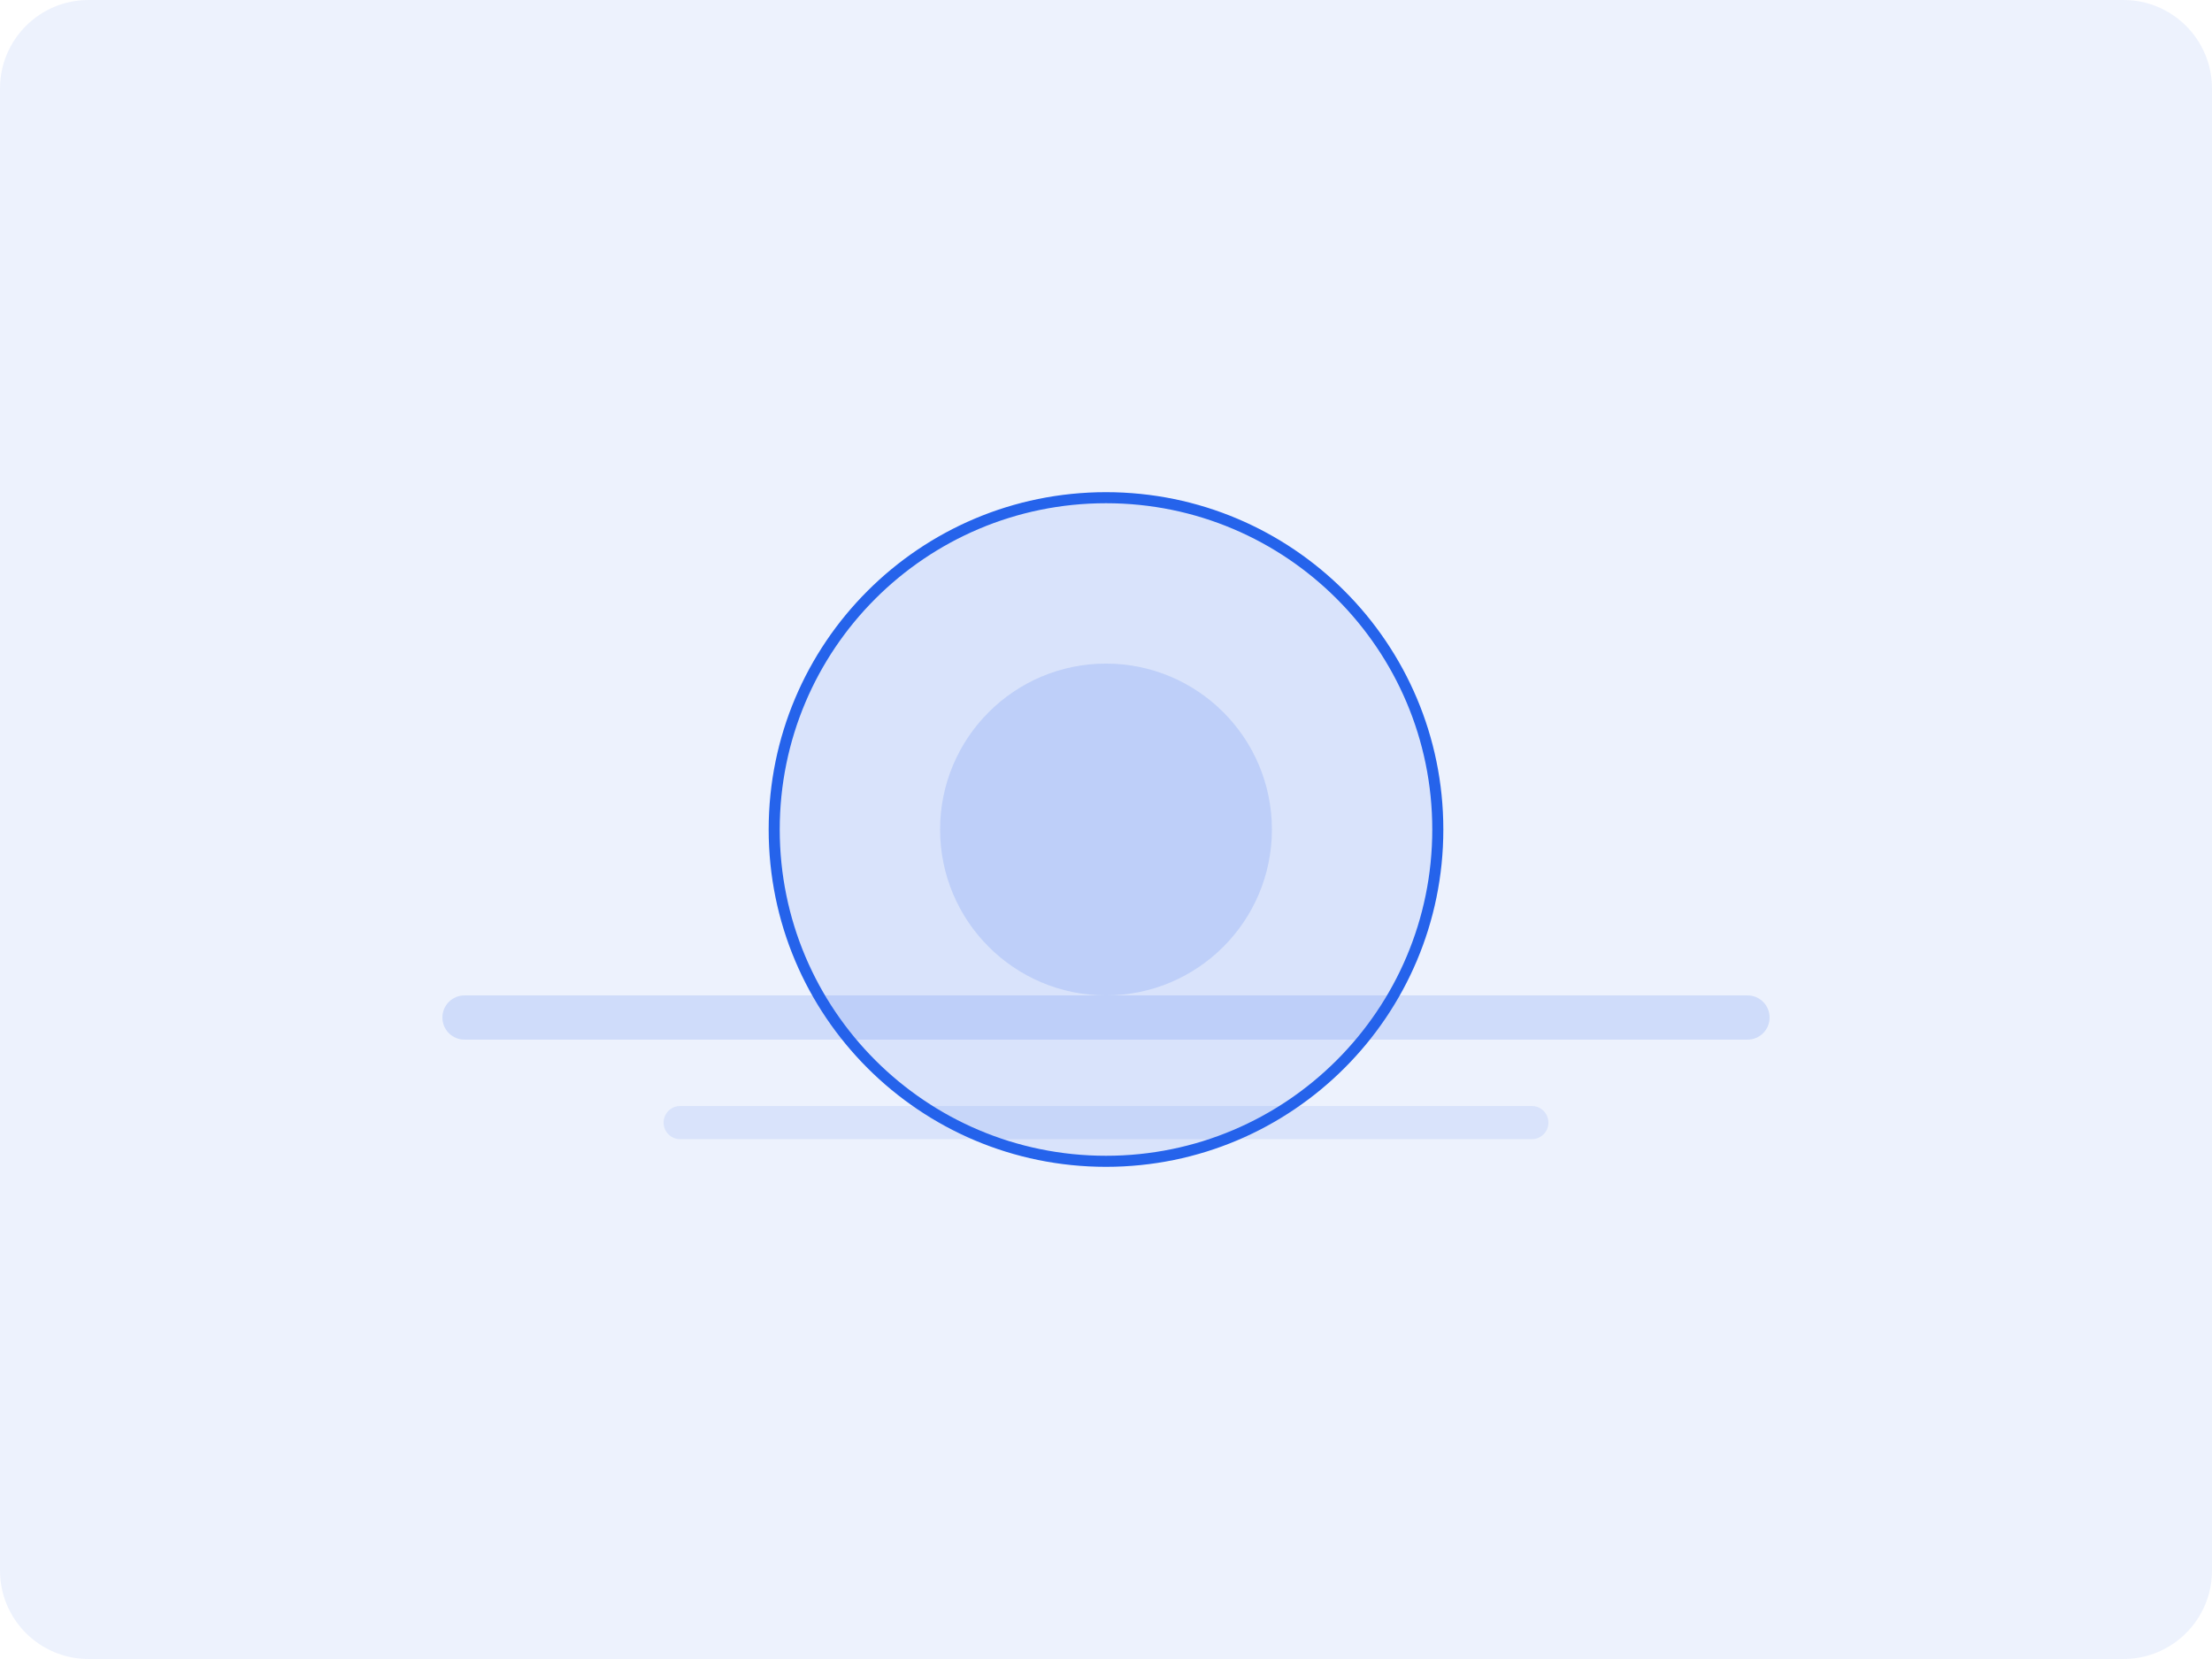
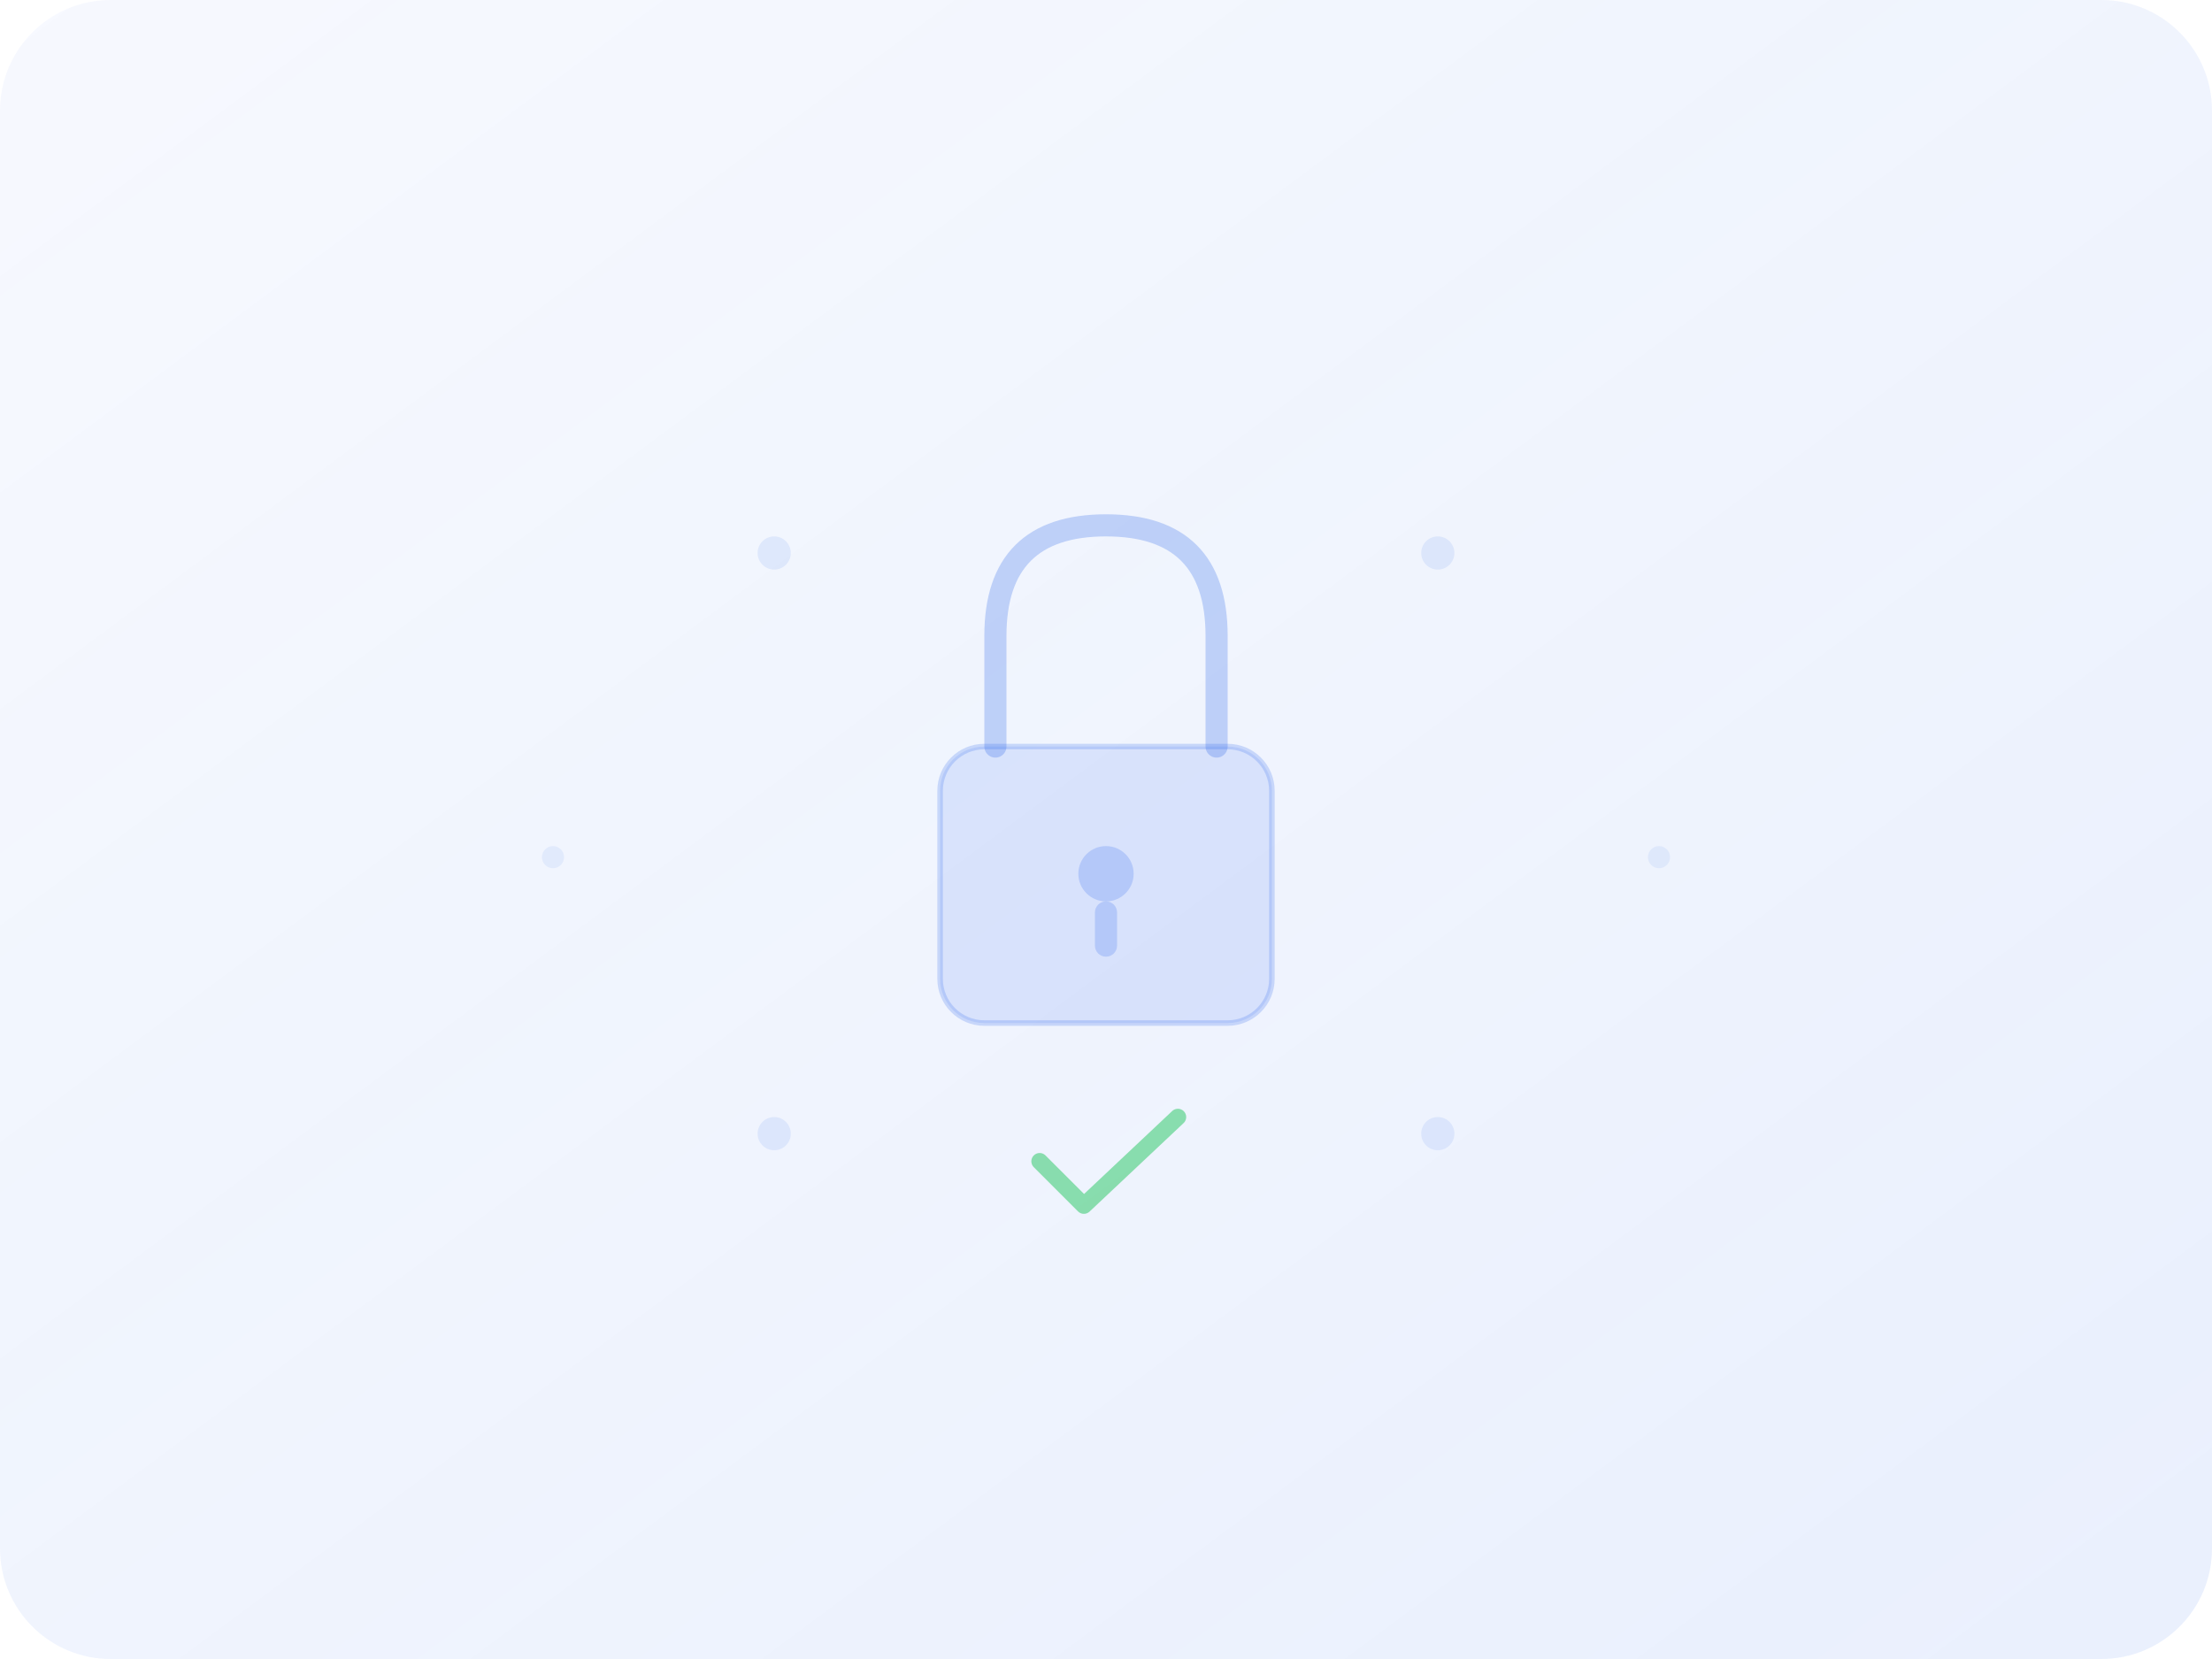
<svg xmlns="http://www.w3.org/2000/svg" viewBox="0 0 400 300" fill="none">
-   <rect width="400" height="300" rx="16" fill="#2563eb" fill-opacity="0.08" />
-   <circle cx="200" cy="150" r="60" stroke="#2563eb" stroke-width="2" fill="#2563eb" fill-opacity="0.1" />
-   <circle cx="200" cy="150" r="30" fill="#2563eb" fill-opacity="0.15" />
-   <rect x="80" y="180" width="240" height="8" rx="4" fill="#2563eb" fill-opacity="0.15" />
-   <rect x="120" y="200" width="160" height="6" rx="3" fill="#2563eb" fill-opacity="0.1" />
+   <defs>
+     <linearGradient id="bg" x1="0" y1="0" x2="1" y2="1">
+       <stop offset="0%" stop-color="#2563eb" stop-opacity="0.04" />
+       <stop offset="100%" stop-color="#2563eb" stop-opacity="0.1" />
+     </linearGradient>
+   </defs>
+   <rect width="400" height="300" rx="20" fill="url(#bg)" />
+   <rect x="170" y="135" width="60" height="50" rx="8" fill="#2563eb" fill-opacity="0.12" stroke="#2563eb" stroke-opacity="0.2" stroke-width="1" />
+   <path d="M180 135 L180 115 Q180 95 200 95 Q220 95 220 115 L220 135" fill="none" stroke="#2563eb" stroke-width="4" stroke-opacity="0.25" stroke-linecap="round" />
+   <circle cx="200" cy="158" r="5" fill="#2563eb" fill-opacity="0.2" />
+   <rect x="198" y="163" width="4" height="10" rx="2" fill="#2563eb" fill-opacity="0.2" />
+   <circle cx="140" cy="100" r="3" fill="#2563eb" opacity="0.1" />
+   <circle cx="260" cy="100" r="3" fill="#2563eb" opacity="0.1" />
+   <circle cx="140" cy="205" r="3" fill="#2563eb" opacity="0.1" />
+   <circle cx="260" cy="205" r="3" fill="#2563eb" opacity="0.1" />
+   <circle cx="100" cy="155" r="2" fill="#2563eb" opacity="0.08" />
+   <circle cx="300" cy="155" r="2" fill="#2563eb" opacity="0.08" />
+   <path d="M188 210 L196 218 L213 202" stroke="#22c55e" stroke-width="3" stroke-linecap="round" stroke-linejoin="round" opacity="0.5" />
</svg>
